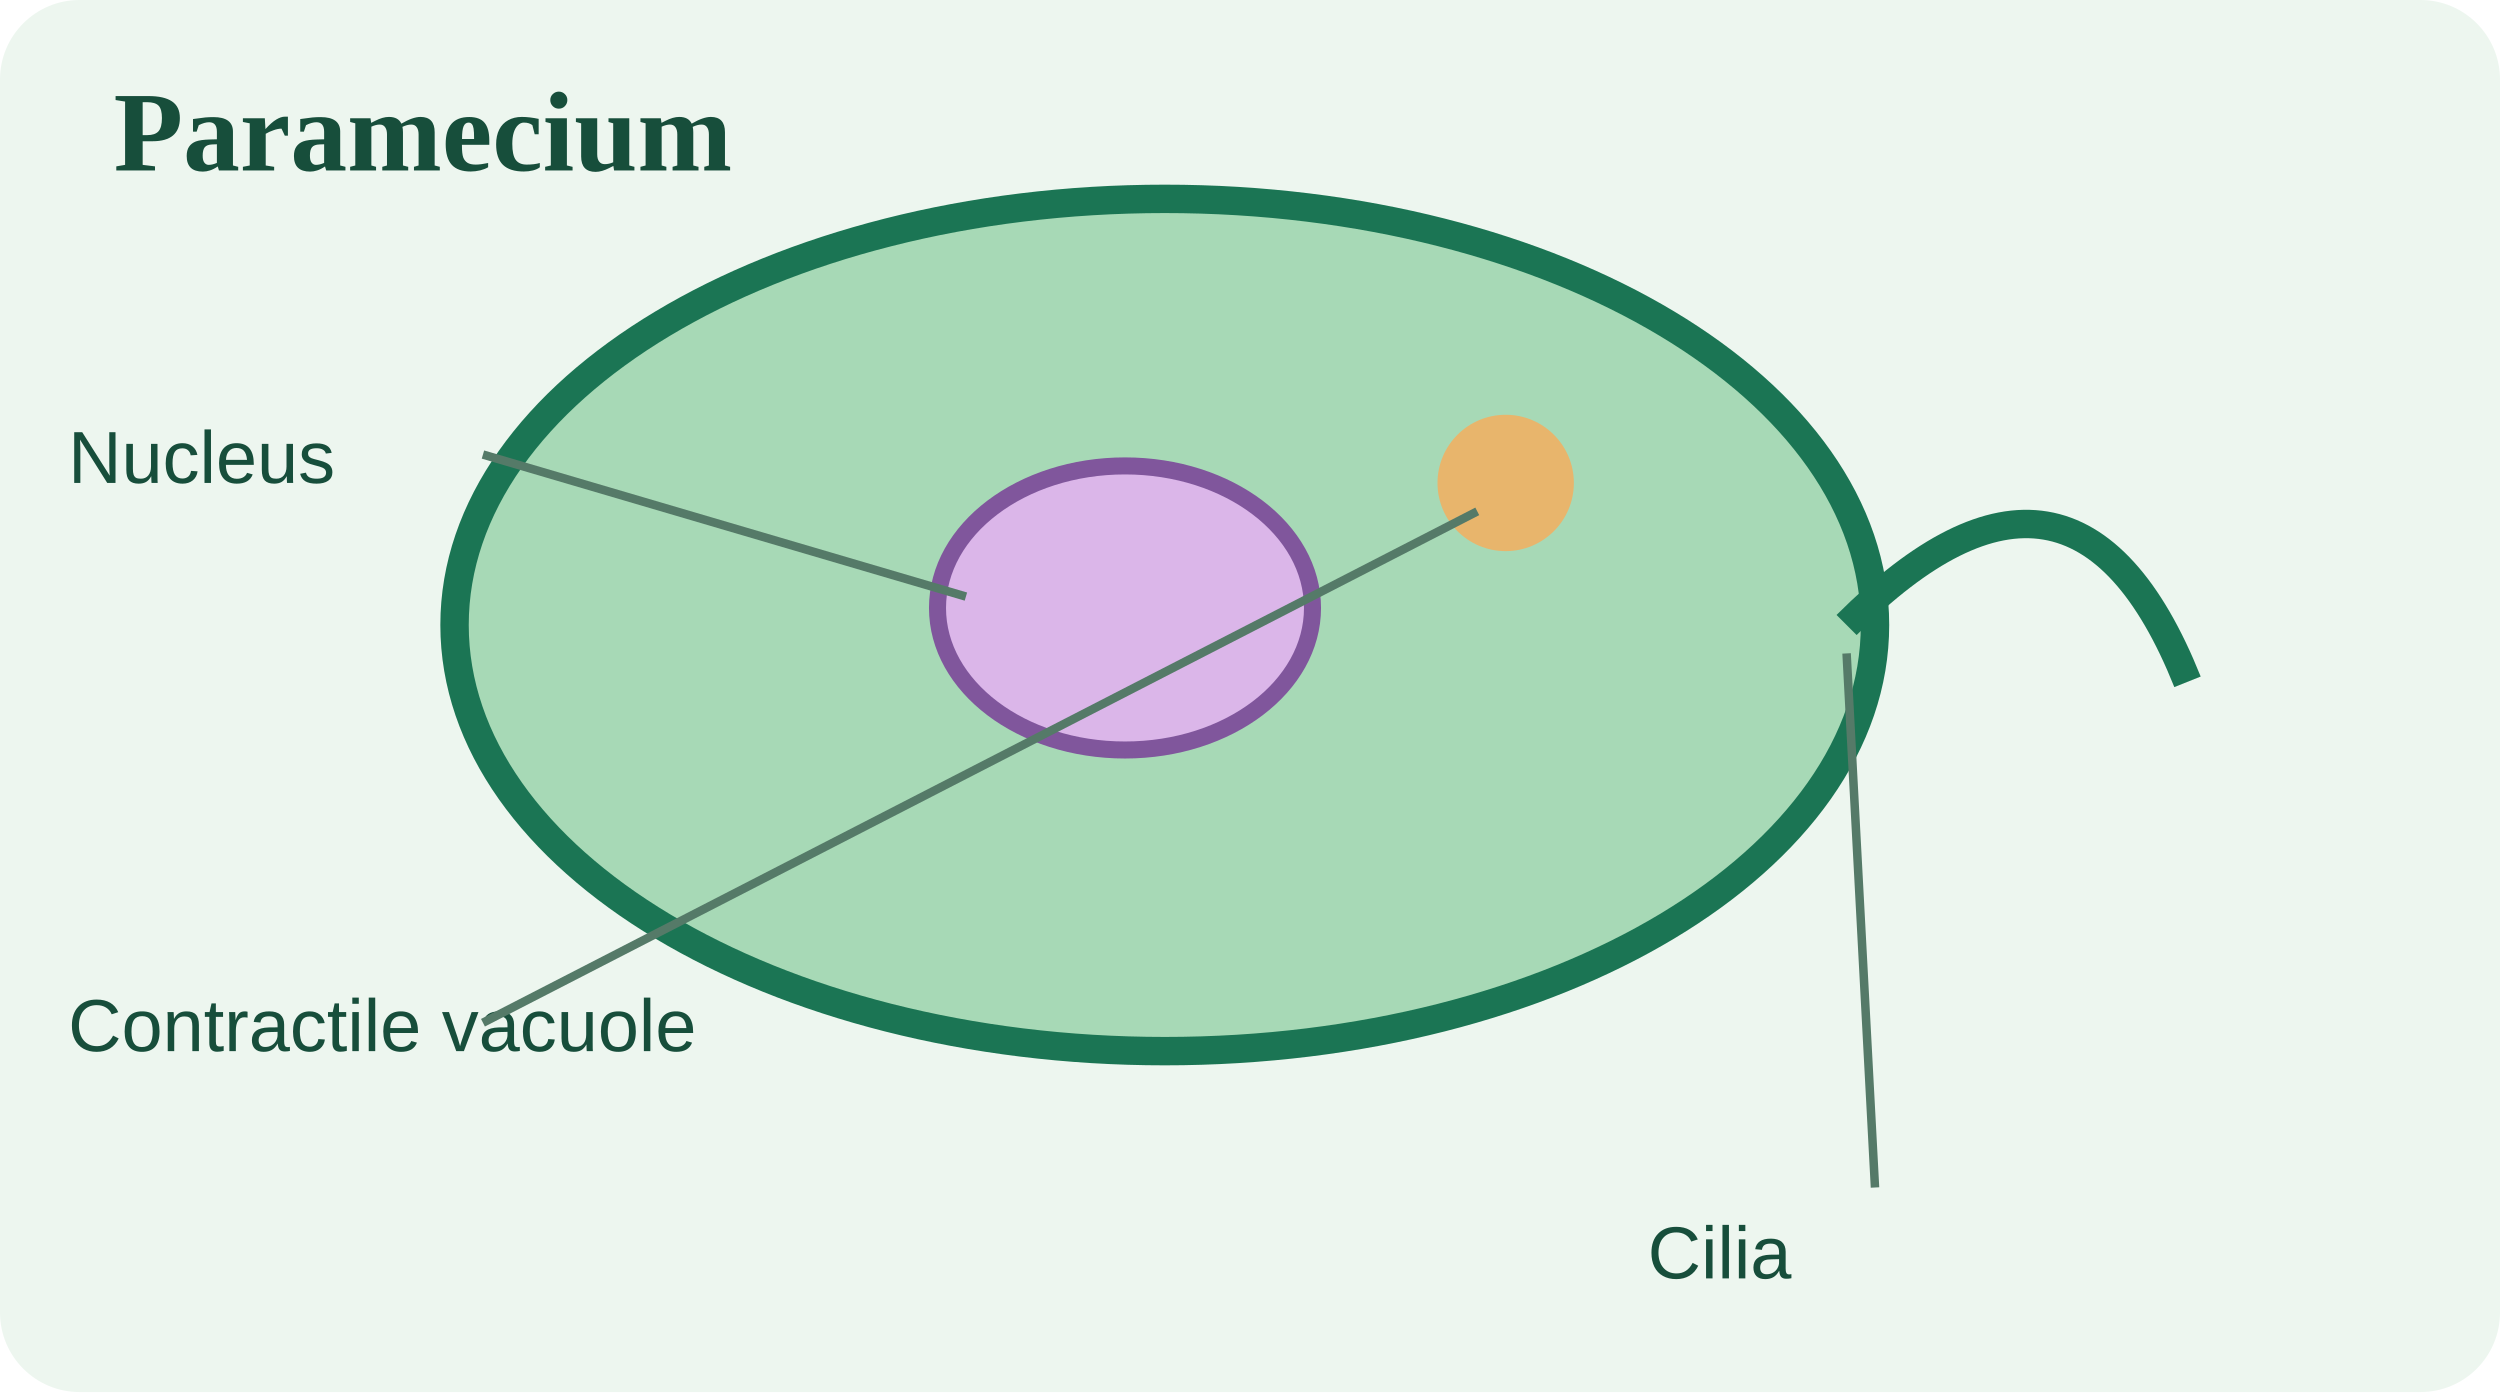
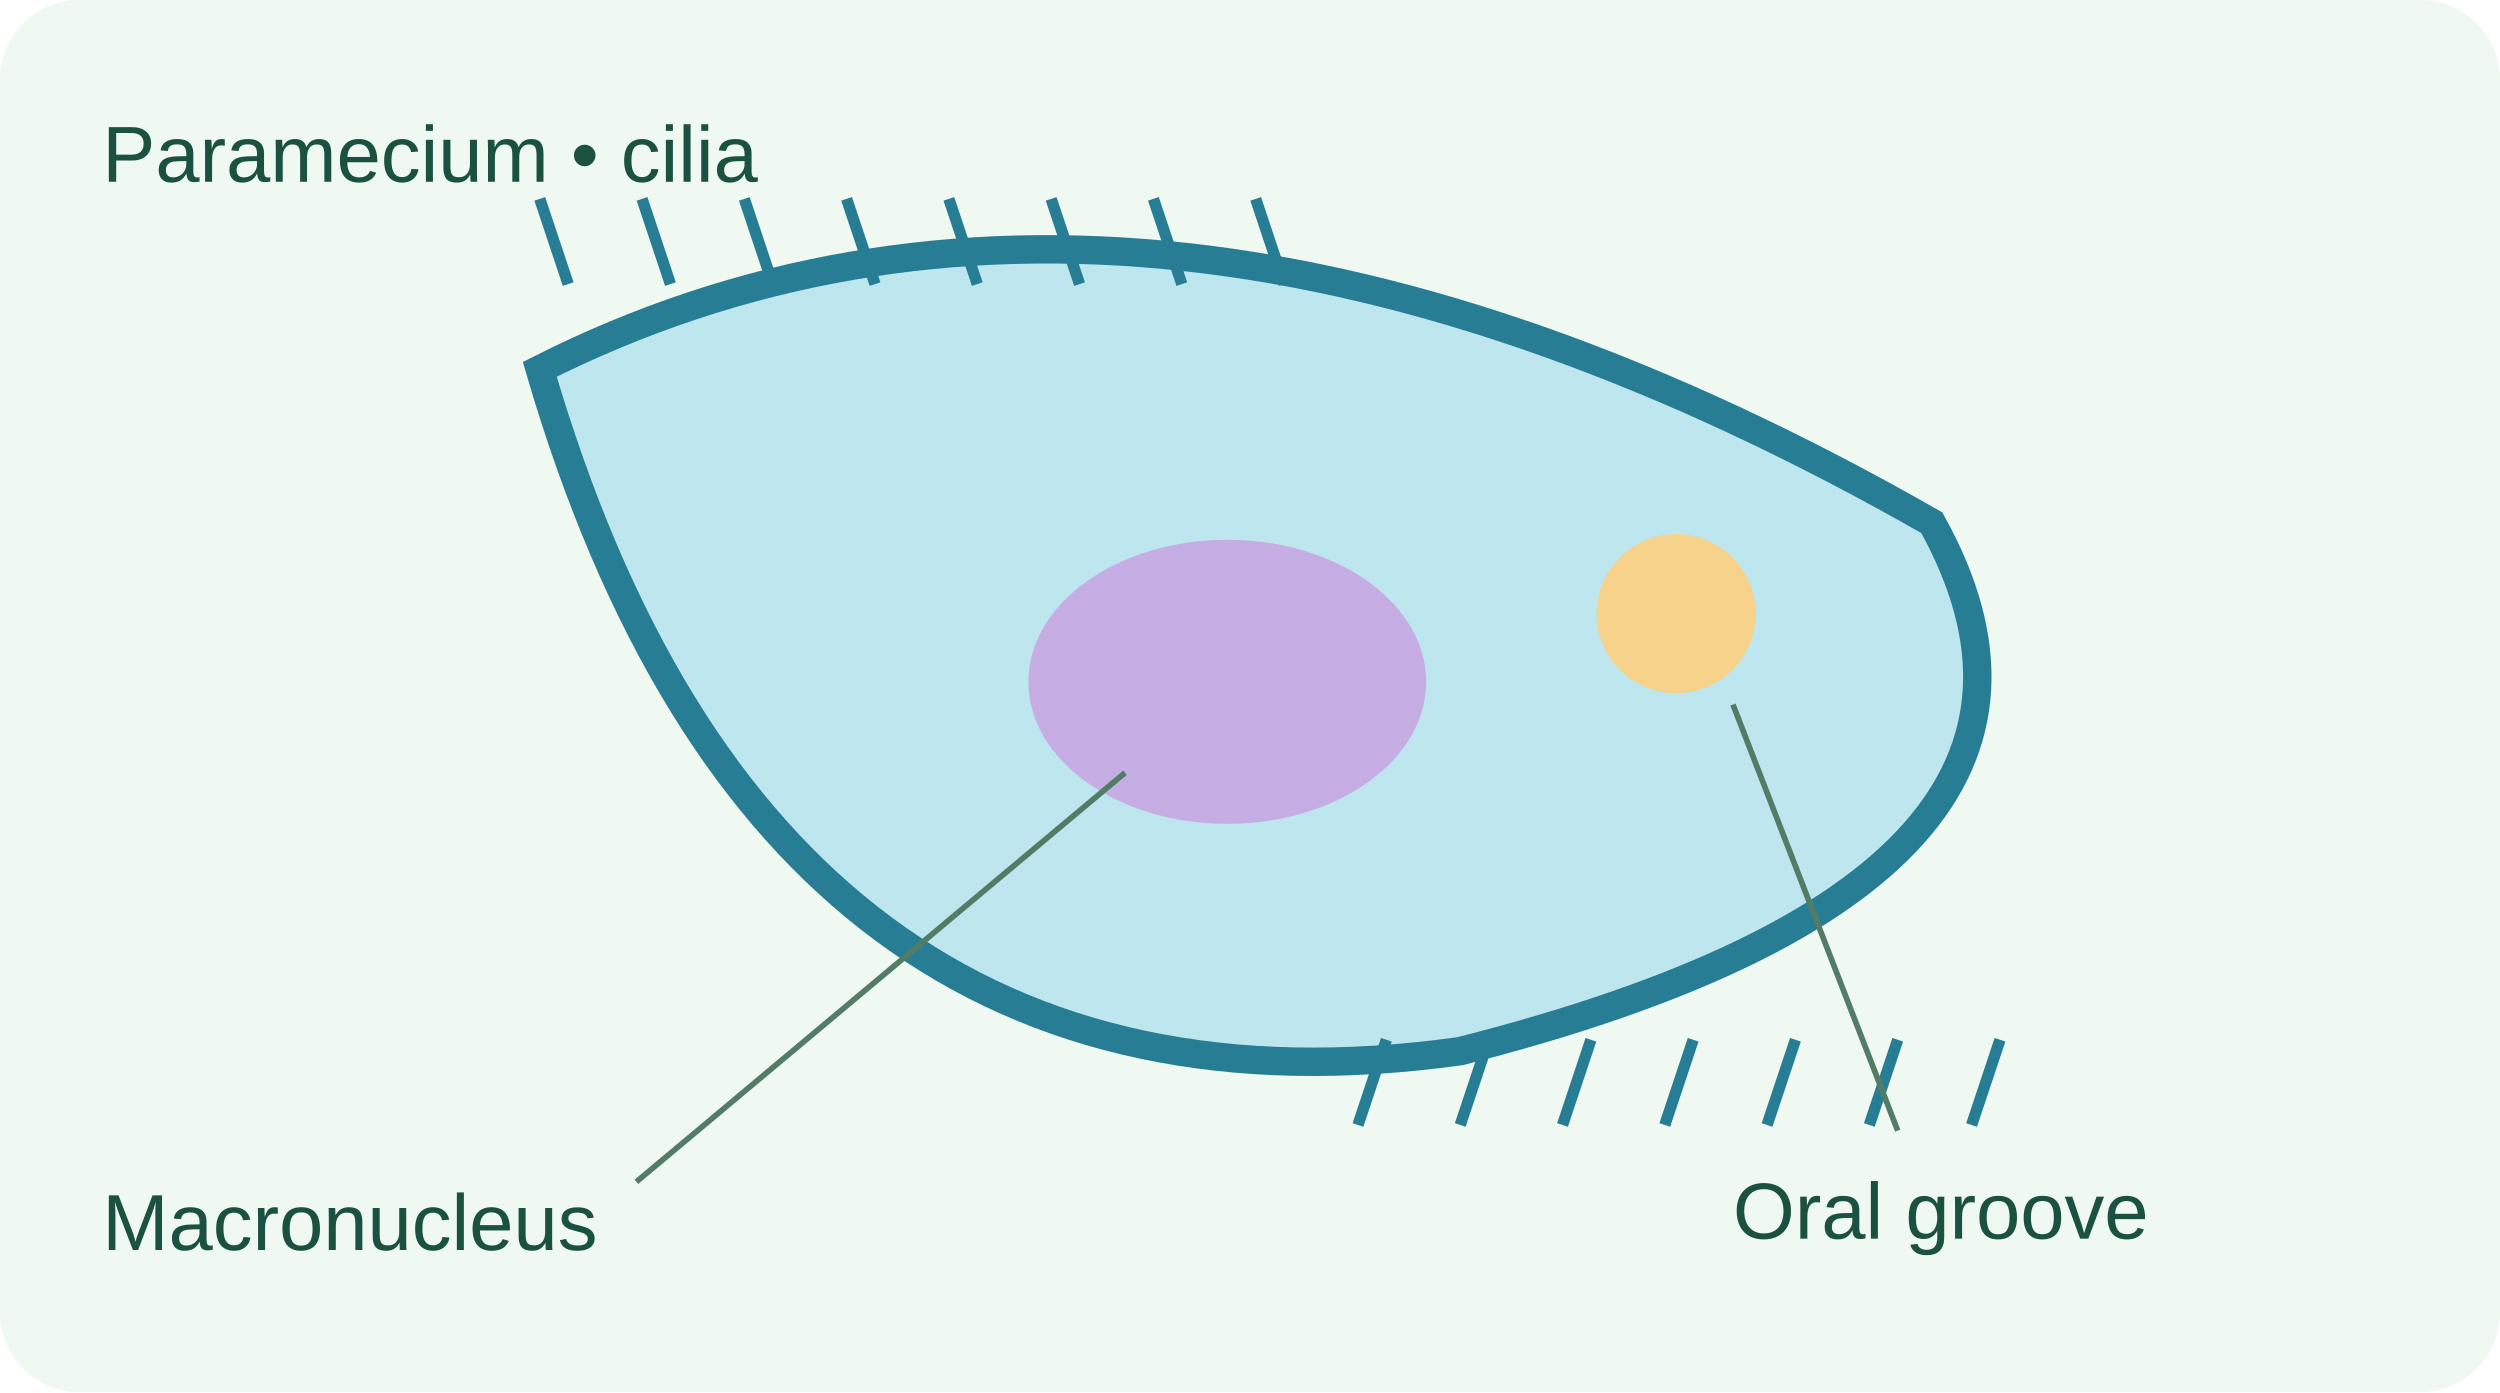
<svg xmlns="http://www.w3.org/2000/svg" viewBox="0 0 440 245">
-   <rect width="440" height="245" rx="14" fill="#edf6ef" />
-   <text x="20" y="30" font-size="20" font-weight="700" fill="#174e3b">Paramecium</text>
-   <ellipse cx="205" cy="110" rx="125" ry="75" fill="#a7d9b6" stroke="#1b7554" stroke-width="5" />
-   <ellipse cx="198" cy="107" rx="33" ry="25" fill="#dbb6e9" stroke="#80569c" stroke-width="3" />
-   <circle cx="265" cy="85" r="12" fill="#e8b56c" />
-   <path d="M325 110 Q365 70 385 120" fill="none" stroke="#1b7554" stroke-width="5" />
-   <g font-family="Arial,sans-serif" font-size="13" fill="#174e3b">
-     <text x="12" y="85">Nucleus</text>
-     <text x="12" y="185">Contractile vacuole</text>
-     <text x="290" y="225">Cilia</text>
-   </g>
-   <g stroke="#557a68" stroke-width="1.5">
-     <path d="M85 80 L170 105" />
-     <path d="M85 180 L260 90" />
-     <path d="M330 209 L325 115" />
+   <rect width="440" height="245" rx="14" fill="#eff8f1" />
+   <g font-family="Arial,sans-serif" font-size="14" fill="#1b5140">
+     <path d="M95 65 Q200 12 340 92 Q375 155 257 185 Q135 202 95 65Z" fill="#bde6ef" stroke="#277d93" stroke-width="5" />
+     <g stroke="#277d93" stroke-width="2">
+       <path d="M100 50 l-5 -15" />
+       <path d="M118 50 l-5 -15" />
+       <path d="M136 50 l-5 -15" />
+       <path d="M154 50 l-5 -15" />
+       <path d="M172 50 l-5 -15" />
+       <path d="M190 50 l-5 -15" />
+       <path d="M208 50 l-5 -15" />
+       <path d="M226 50 l-5 -15" />
+       <path d="M244 183 l-5 15" />
+       <path d="M262 183 l-5 15" />
+       <path d="M280 183 l-5 15" />
+       <path d="M298 183 l-5 15" />
+       <path d="M316 183 l-5 15" />
+       <path d="M334 183 l-5 15" />
+       <path d="M352 183 l-5 15" />
+     </g>
+     <ellipse cx="216" cy="120" rx="35" ry="25" fill="#c6aee5" />
+     <circle cx="295" cy="108" r="14" fill="#f6d28a" />
+     <text x="18" y="32">Paramecium • cilia</text>
+     <text x="18" y="220">Macronucleus</text>
+     <path d="M112 208L198 136" stroke="#537c67" />
+     <text x="305" y="218">Oral groove</text>
+     <path d="M334 199L305 124" stroke="#537c67" />
  </g>
</svg>
